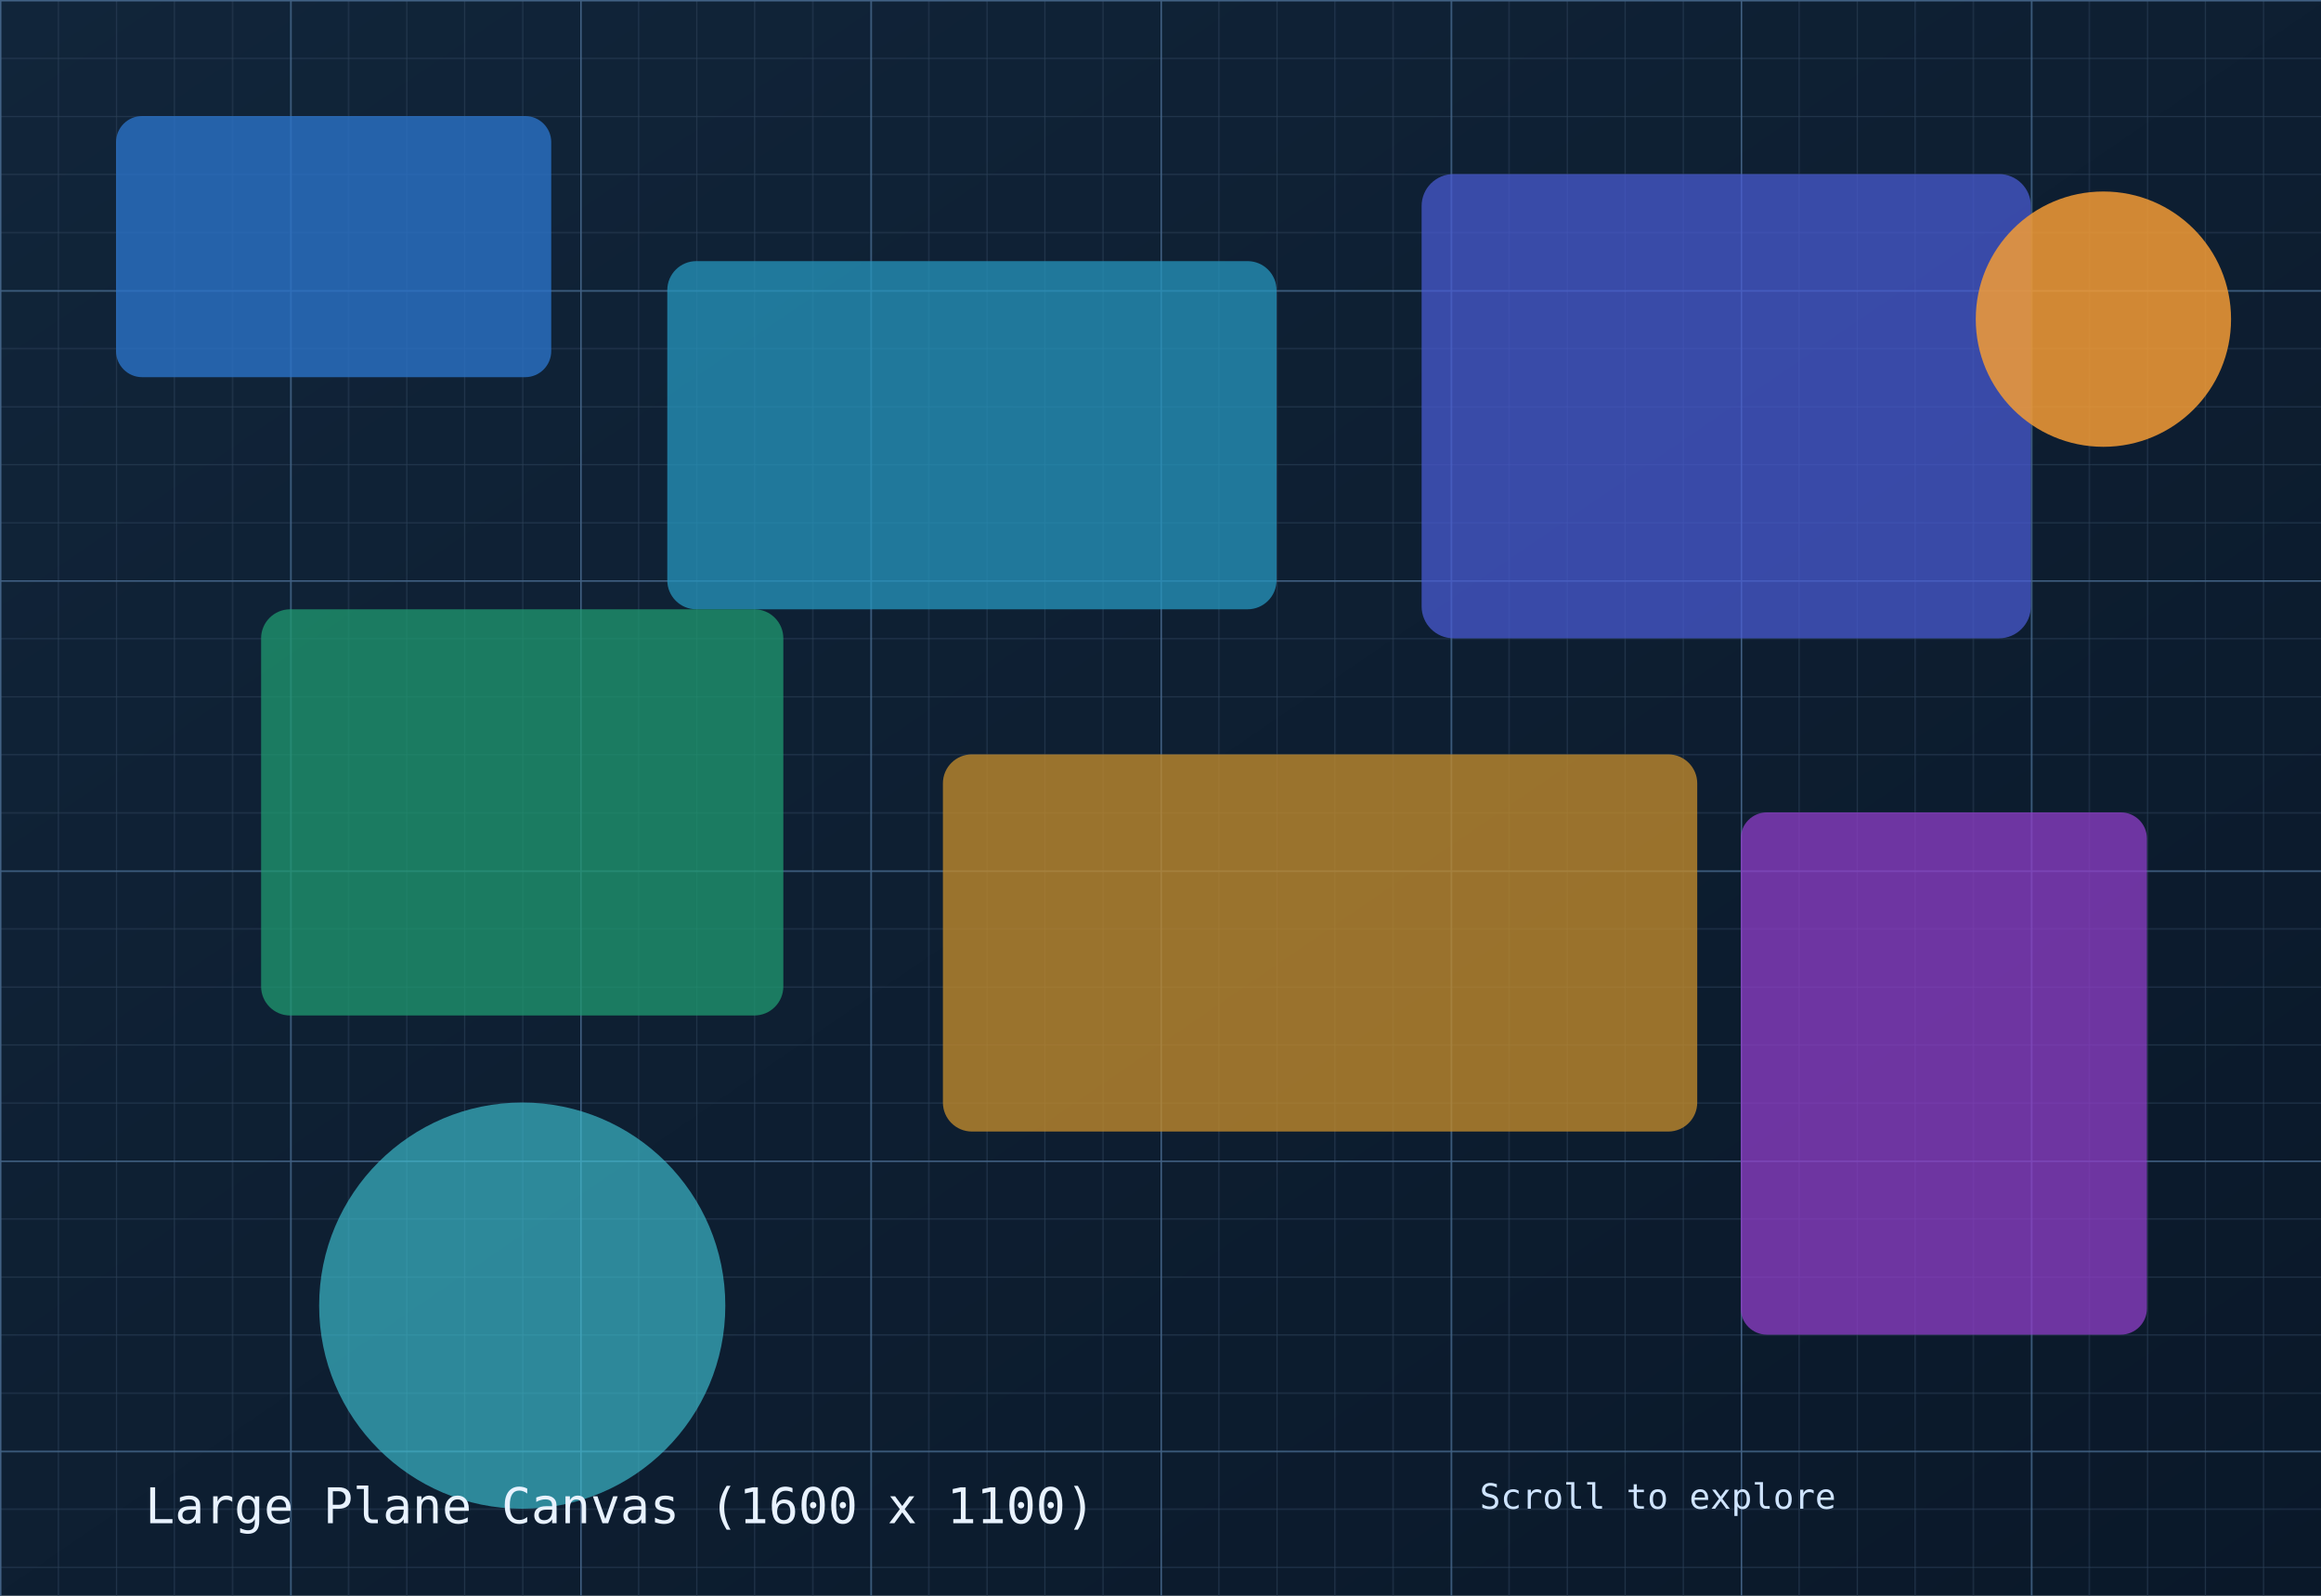
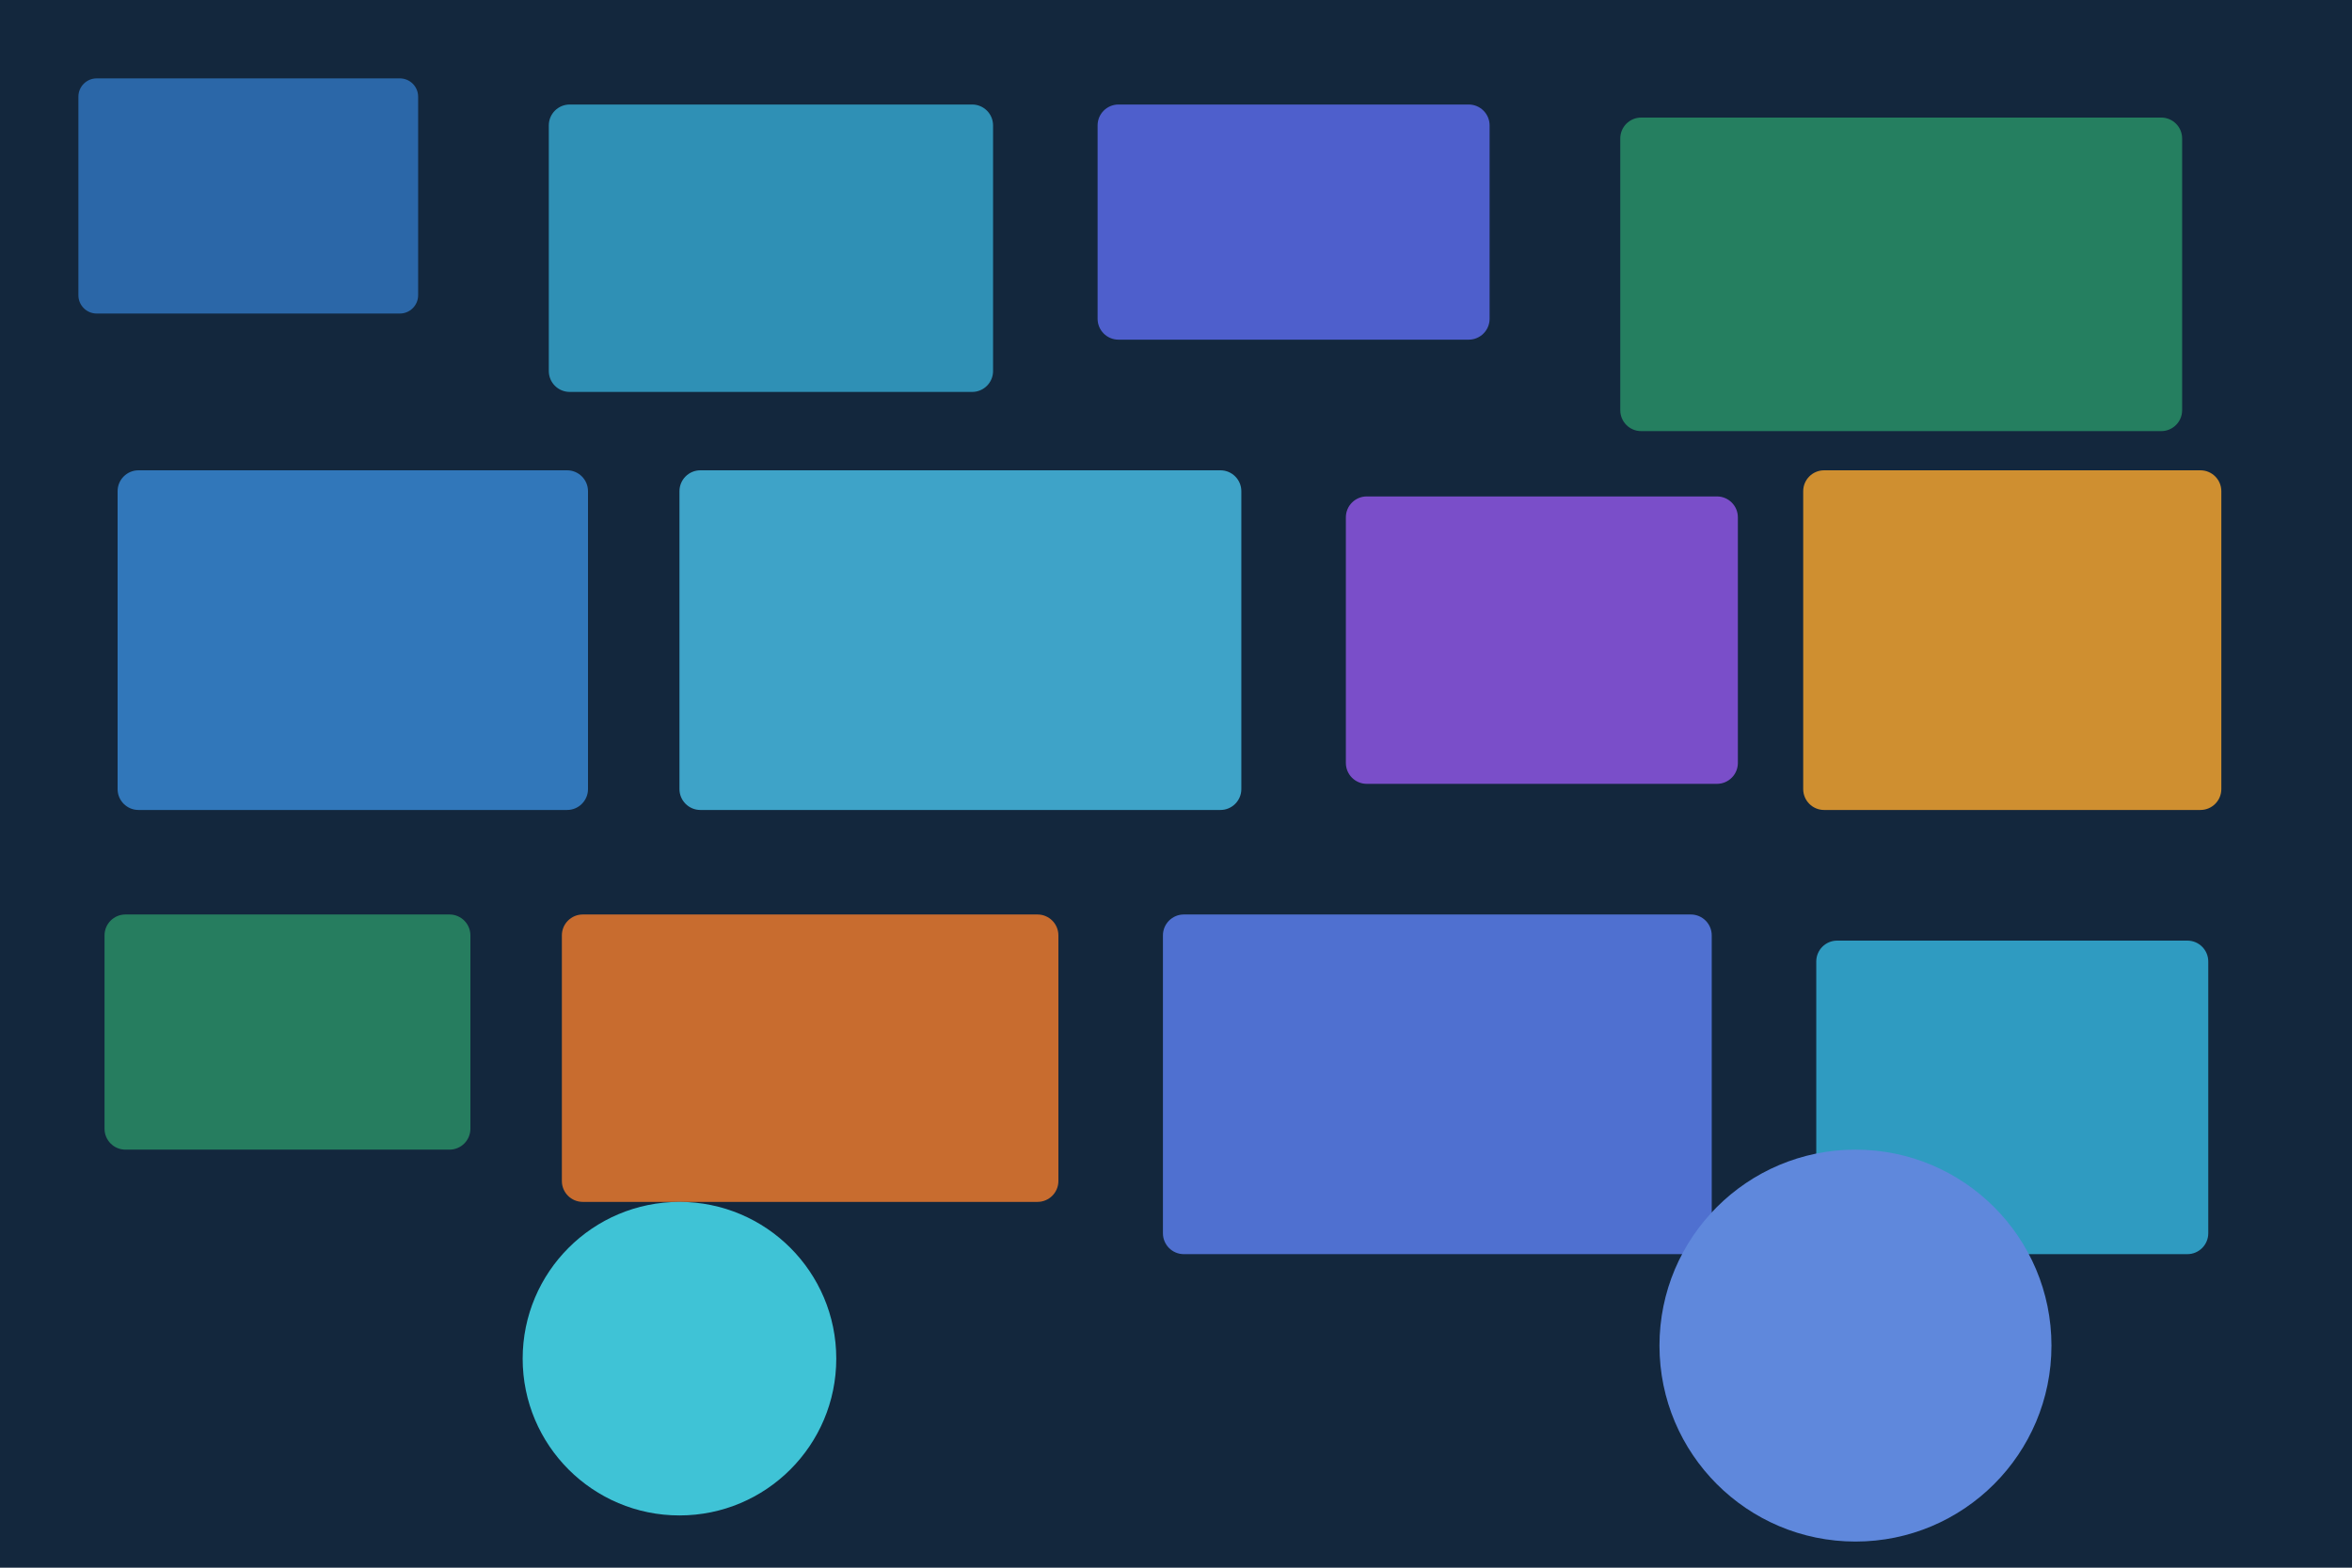
- <svg xmlns="http://www.w3.org/2000/svg" width="1600" height="1100" viewBox="0 0 1600 1100">
-   <defs>
-     <linearGradient id="bg" x1="0" y1="0" x2="1" y2="1">
-       <stop offset="0%" stop-color="#11253a" />
-       <stop offset="100%" stop-color="#0a1829" />
-     </linearGradient>
-     <pattern id="minor-grid" width="40" height="40" patternUnits="userSpaceOnUse">
-       <path d="M 40 0 L 0 0 0 40" fill="none" stroke="#2b3f56" stroke-width="1" />
-     </pattern>
-     <pattern id="major-grid" width="200" height="200" patternUnits="userSpaceOnUse">
-       <rect width="200" height="200" fill="url(#minor-grid)" />
-       <path d="M 200 0 L 0 0 0 200" fill="none" stroke="#436487" stroke-width="2" />
-     </pattern>
-   </defs>
-   <rect x="0" y="0" width="1600" height="1100" fill="url(#bg)" />
-   <rect x="0" y="0" width="1600" height="1100" fill="url(#major-grid)" opacity="0.95" />
-   <rect x="80" y="80" width="300" height="180" rx="18" fill="#2a72c7" opacity="0.8" />
-   <rect x="460" y="180" width="420" height="240" rx="20" fill="#2596be" opacity="0.75" />
-   <rect x="980" y="120" width="420" height="320" rx="22" fill="#4a5bd5" opacity="0.72" />
-   <rect x="180" y="420" width="360" height="280" rx="20" fill="#1f9a70" opacity="0.75" />
-   <rect x="650" y="520" width="520" height="260" rx="20" fill="#c28a2c" opacity="0.78" />
-   <rect x="1200" y="560" width="280" height="360" rx="18" fill="#8f3dc8" opacity="0.75" />
-   <circle cx="1450" cy="220" r="88" fill="#f39b35" opacity="0.85" />
-   <circle cx="360" cy="900" r="140" fill="#3ec1d3" opacity="0.65" />
-   <text x="100" y="1050" fill="#e8f2ff" font-size="34" font-family="Comic Mono, Menlo, monospace">Large Plane Canvas (1600 x 1100)</text>
-   <text x="1020" y="1040" fill="#cfe4ff" font-size="24" font-family="Comic Mono, Menlo, monospace">Scroll to explore</text>
+ <svg xmlns="http://www.w3.org/2000/svg" width="1800" height="1200" viewBox="0 0 1800 1200">
+   <rect x="0" y="0" width="1800" height="1200" fill="#13273d" />
+   <rect x="60" y="60" width="260" height="180" rx="14" fill="#2b67a8" />
+   <rect x="420" y="80" width="340" height="220" rx="16" fill="#2f90b5" />
+   <rect x="840" y="80" width="300" height="180" rx="16" fill="#4e5fcc" />
+   <rect x="1240" y="90" width="430" height="240" rx="16" fill="#257f60" />
+   <rect x="90" y="360" width="360" height="260" rx="16" fill="#3177ba" />
+   <rect x="520" y="360" width="430" height="260" rx="16" fill="#3ea3c8" />
+   <rect x="1030" y="380" width="300" height="220" rx="16" fill="#7a4ec9" />
+   <rect x="1380" y="360" width="320" height="260" rx="16" fill="#cf8f30" />
+   <rect x="80" y="700" width="280" height="180" rx="16" fill="#267d5f" />
+   <rect x="430" y="700" width="380" height="220" rx="16" fill="#c86c2f" />
+   <rect x="890" y="700" width="420" height="260" rx="16" fill="#4f70d0" />
+   <rect x="1390" y="720" width="300" height="240" rx="16" fill="#2f9bc1" />
+   <circle cx="520" cy="1040" r="120" fill="#3fc3d6" />
+   <circle cx="1420" cy="1030" r="150" fill="#5f88dc" />
</svg>
